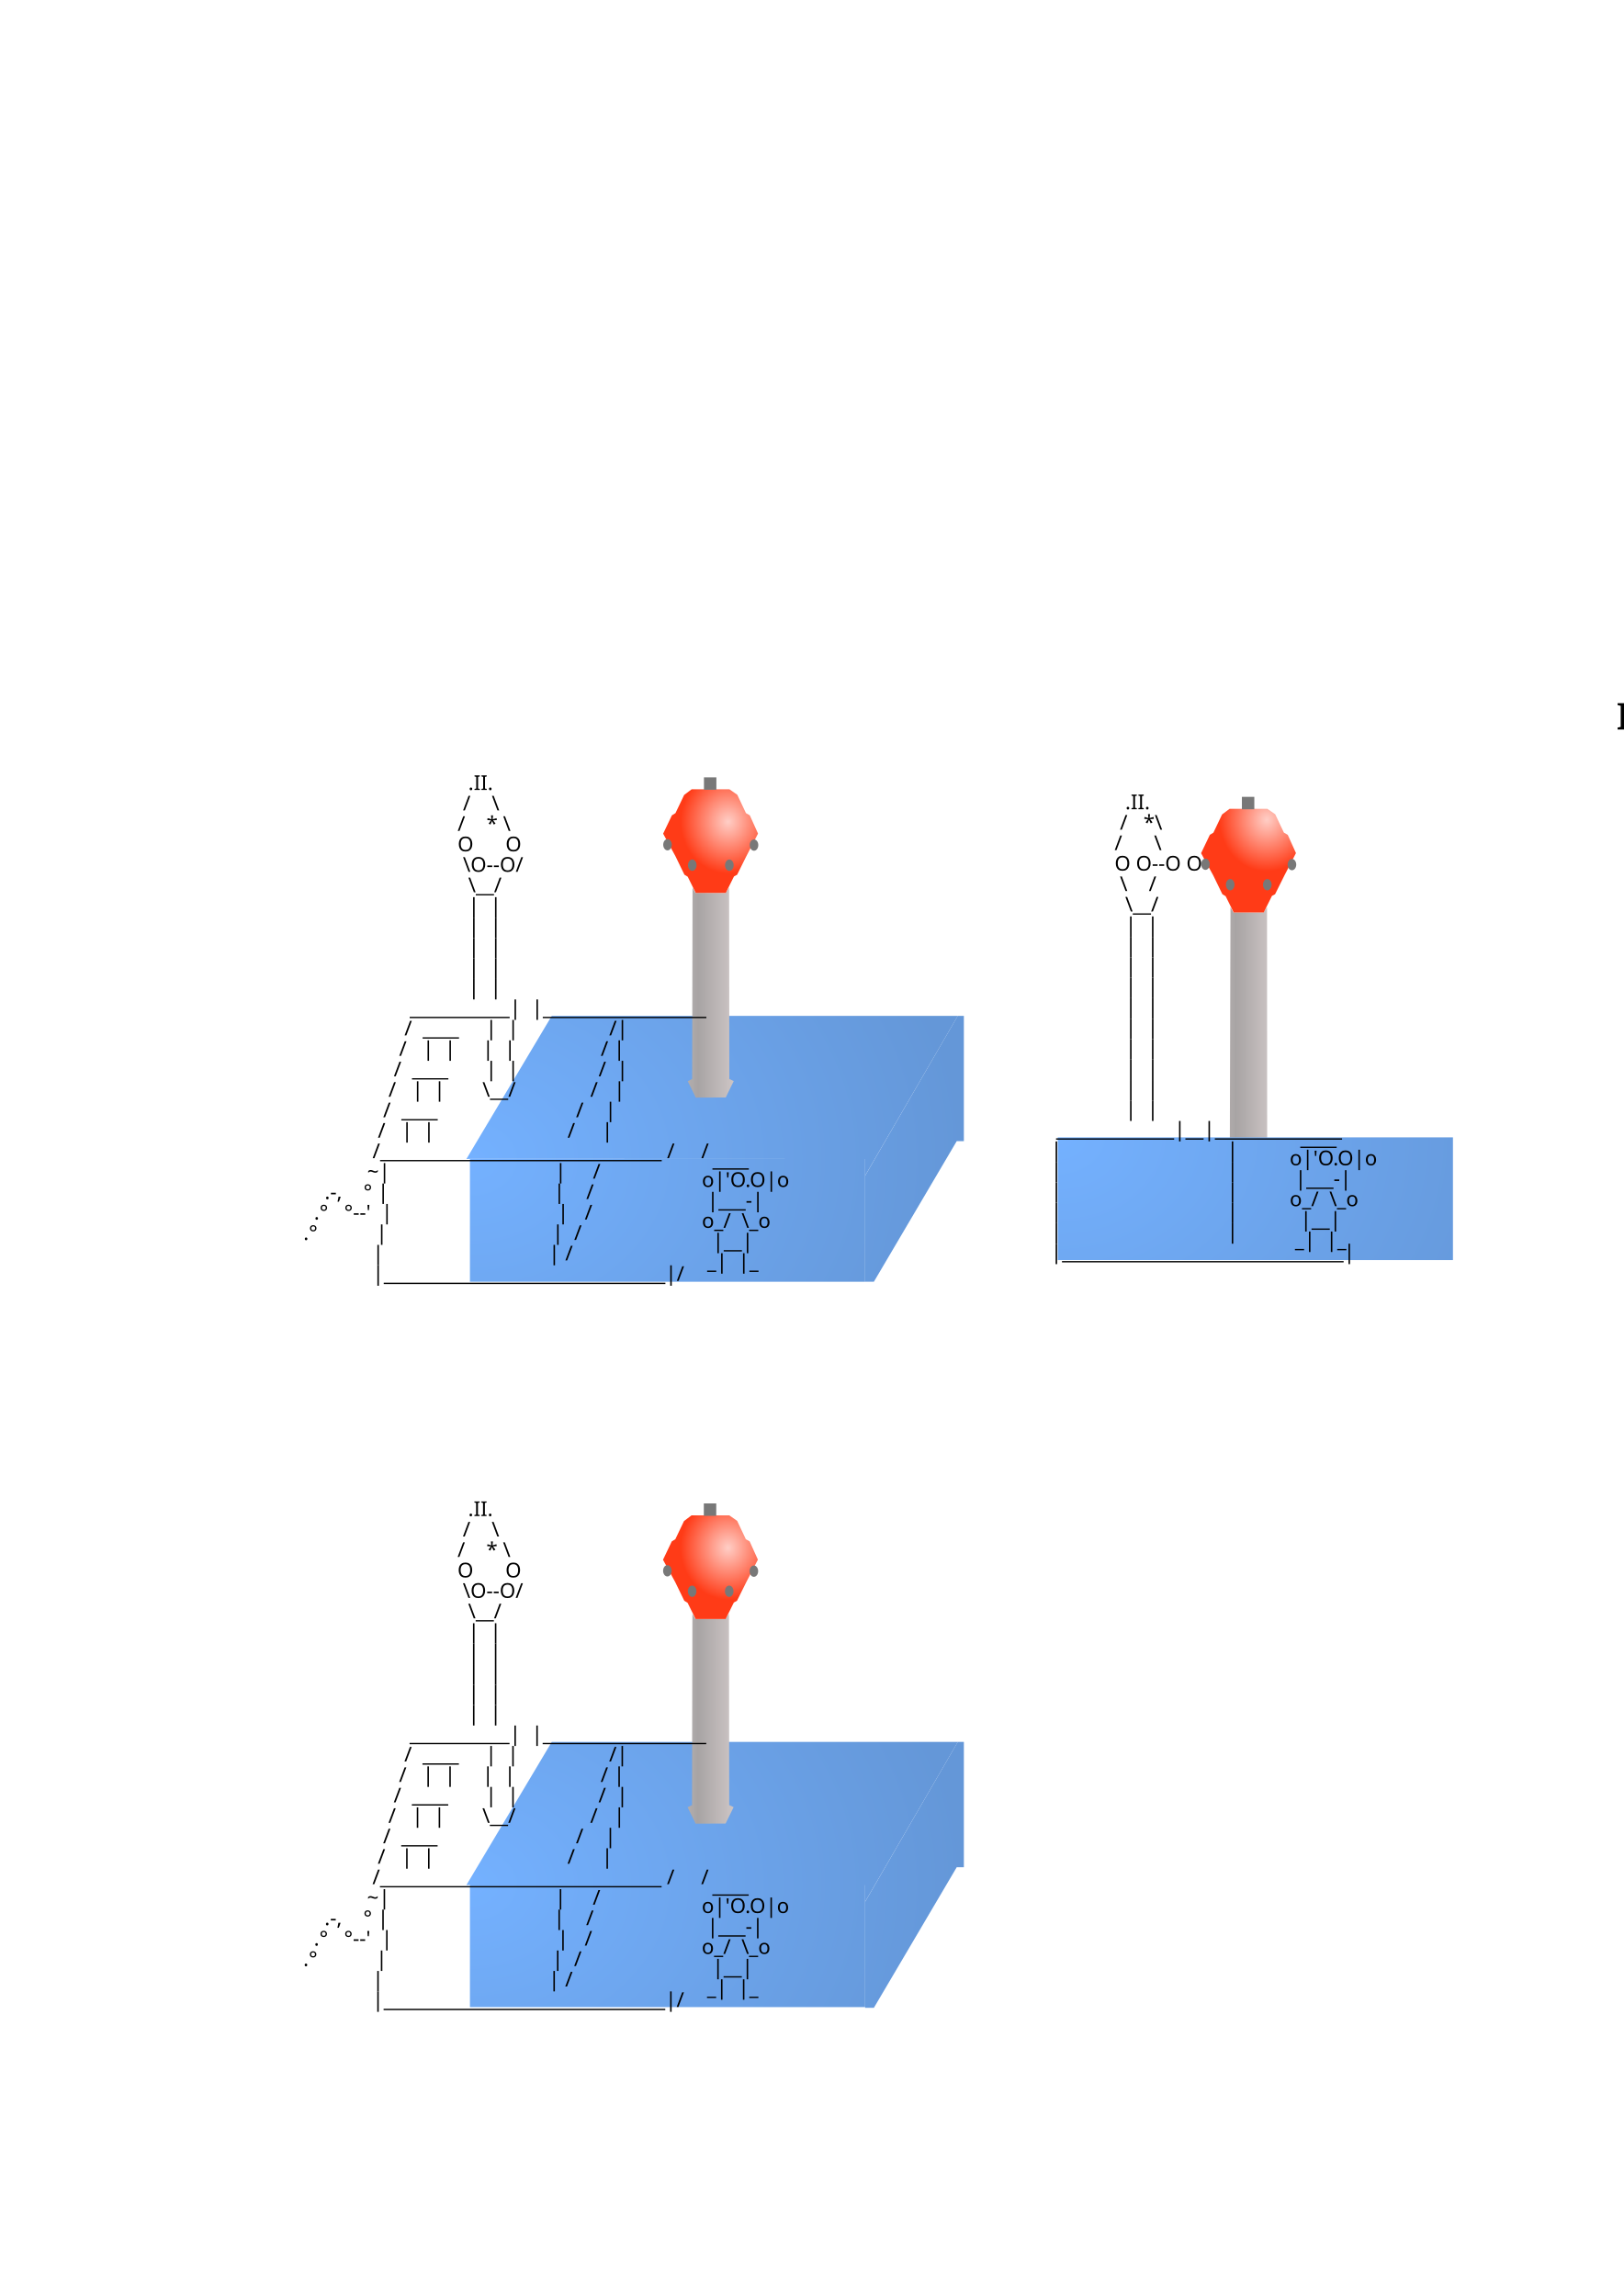
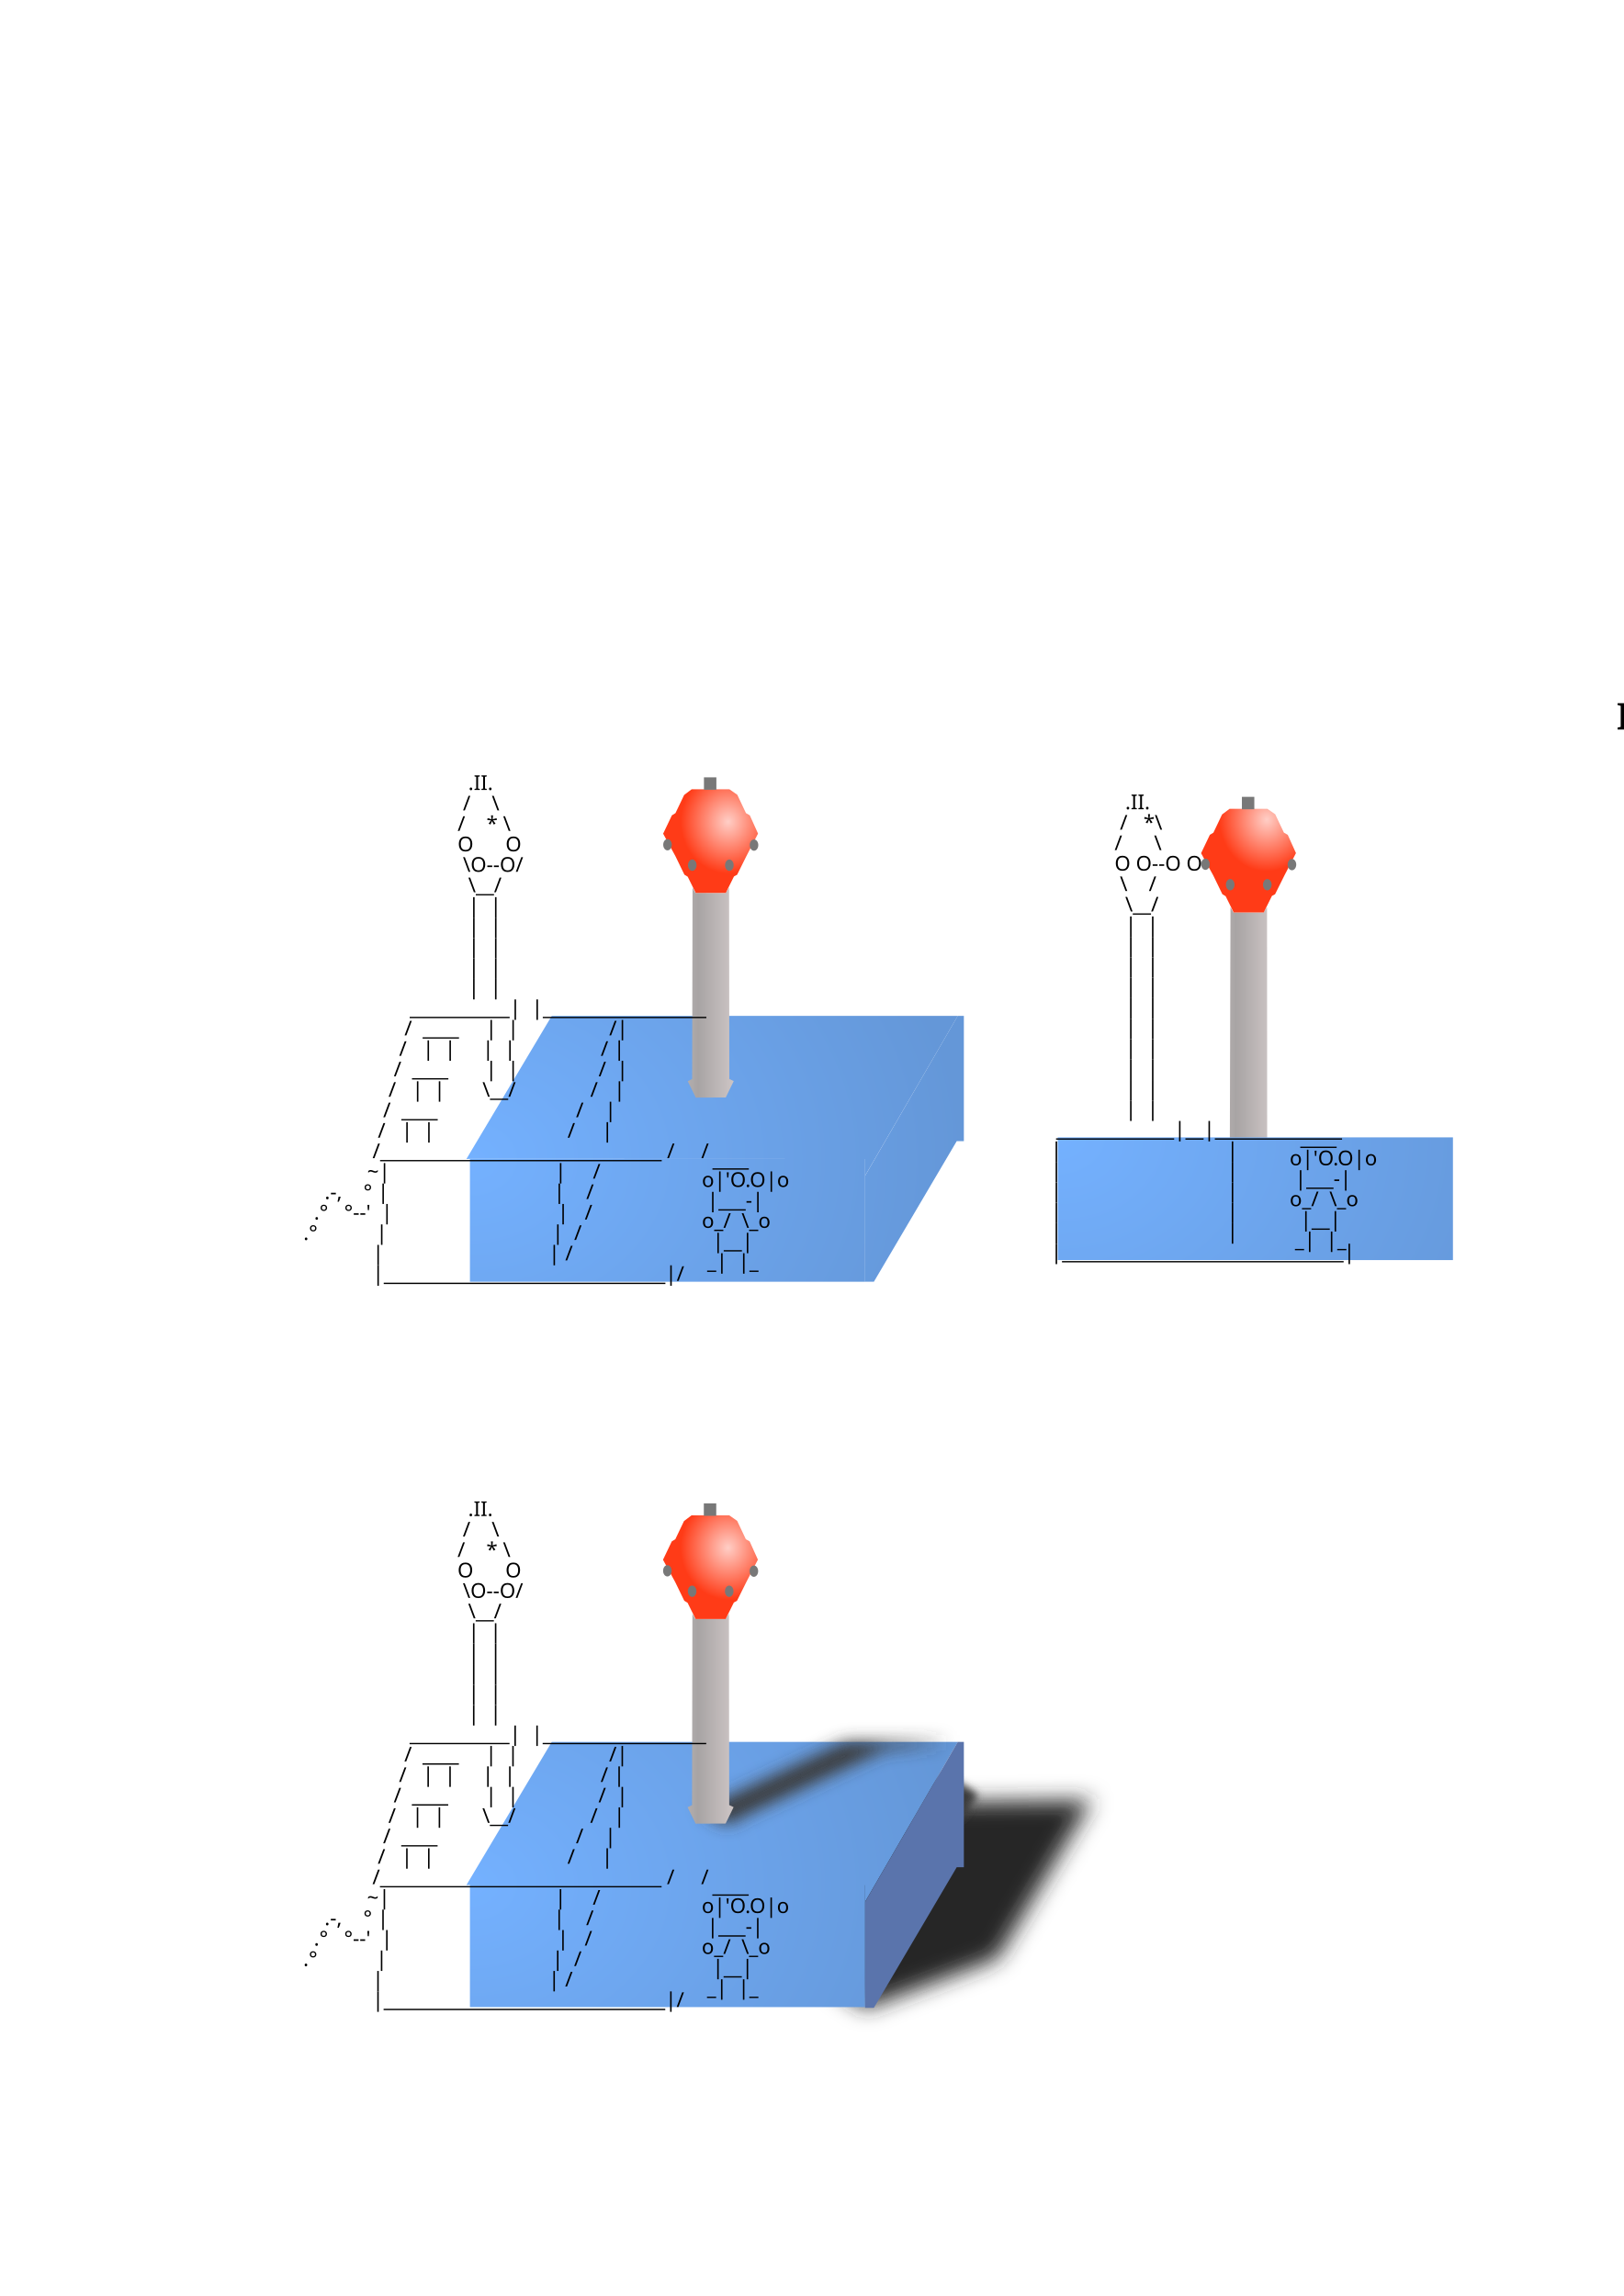
<svg xmlns="http://www.w3.org/2000/svg" xmlns:xlink="http://www.w3.org/1999/xlink" width="210mm" height="297mm" id="svg2" version="1.1">
  <defs id="defs4">
    <linearGradient id="linearGradient4030">
      <stop style="stop-color:#ffcec6;stop-opacity:1;" offset="0" id="stop4032" />
      <stop style="stop-color:#ff3b17;stop-opacity:1;" offset="1" id="stop4034" />
    </linearGradient>
    <linearGradient id="linearGradient4020">
      <stop style="stop-color:#a8a4a4;stop-opacity:1;" offset="0" id="stop4022" />
      <stop style="stop-color:#cdc5c5;stop-opacity:1;" offset="1" id="stop4024" />
    </linearGradient>
    <linearGradient id="linearGradient3992">
      <stop style="stop-color:#74b1ff;stop-opacity:1;" offset="0" id="stop3994" />
      <stop style="stop-color:#6497d8;stop-opacity:1;" offset="1" id="stop3996" />
    </linearGradient>
-     <linearGradient id="linearGradient3848">
-       <stop style="stop-color:#2bbee7;stop-opacity:1;" offset="0" id="stop3850" />
-       <stop style="stop-color:#ffffff;stop-opacity:1;" offset="1" id="stop3852" />
-     </linearGradient>
-     <linearGradient xlink:href="#linearGradient3848" id="linearGradient3854" x1="227.411" y1="262.318" x2="236.25" y2="262.362" gradientUnits="userSpaceOnUse" gradientTransform="matrix(1.046875,0,0,1.016587,-11.68666,-4.373309)" />
    <radialGradient xlink:href="#linearGradient3992" id="radialGradient4006" cx="229.715" cy="630.822" fx="229.715" fy="630.822" r="120.113" gradientTransform="matrix(2.010118,-1.9842941e-7,1.5533149e-7,1.57353,-232.0394,-425.9694)" gradientUnits="userSpaceOnUse" />
    <radialGradient xlink:href="#linearGradient3992" id="radialGradient4008" cx="229.715" cy="563.504" fx="229.715" fy="563.504" r="24.133" gradientTransform="matrix(10.00452,-2.6652807e-6,2.2006277e-6,8.260379,-2068.475,-4088.11)" gradientUnits="userSpaceOnUse" />
    <radialGradient xlink:href="#linearGradient3992" id="radialGradient4016" cx="229.715" cy="500.06" fx="229.715" fy="500.06" r="96.588" gradientTransform="matrix(2.499718,6.2635304e-7,-3.1036997e-7,1.957794,-344.5075,-412.3668)" gradientUnits="userSpaceOnUse" />
    <linearGradient xlink:href="#linearGradient4020" id="linearGradient4026" x1="341.281" y1="485.256" x2="358.667" y2="485.256" gradientUnits="userSpaceOnUse" spreadMethod="reflect" />
    <radialGradient xlink:href="#linearGradient4030" id="radialGradient4036" cx="355.915" cy="402.56" fx="355.915" fy="402.56" r="23.192" gradientTransform="matrix(1,0,0,1.092396,0,-37.99561)" gradientUnits="userSpaceOnUse" />
-     <radialGradient xlink:href="#linearGradient3992-7" id="radialGradient4006-1" cx="229.715" cy="630.822" fx="229.715" fy="630.822" r="120.113" gradientTransform="matrix(2.010118,-1.9842941e-7,1.5533149e-7,1.57353,-232.0394,-425.9694)" gradientUnits="userSpaceOnUse" />
    <linearGradient id="linearGradient3992-7">
      <stop style="stop-color:#74b1ff;stop-opacity:1;" offset="0" id="stop3994-4" />
      <stop style="stop-color:#6497d8;stop-opacity:1;" offset="1" id="stop3996-0" />
    </linearGradient>
    <linearGradient gradientTransform="translate(262.96,9.538663)" xlink:href="#linearGradient4020-4" id="linearGradient4026-9" x1="341.281" y1="485.256" x2="358.667" y2="485.256" gradientUnits="userSpaceOnUse" spreadMethod="reflect" />
    <linearGradient id="linearGradient4020-4">
      <stop style="stop-color:#a8a4a4;stop-opacity:1;" offset="0" id="stop4022-8" />
      <stop style="stop-color:#cdc5c5;stop-opacity:1;" offset="1" id="stop4024-8" />
    </linearGradient>
    <radialGradient xlink:href="#linearGradient3992-7" id="radialGradient4016-2" cx="229.715" cy="500.06" fx="229.715" fy="500.06" r="96.588" gradientTransform="matrix(2.499718,6.2635304e-7,-3.1036997e-7,1.957794,-57.16867,-422.9544)" gradientUnits="userSpaceOnUse" />
-     <linearGradient id="linearGradient2937">
-       <stop style="stop-color:#74b1ff;stop-opacity:1;" offset="0" id="stop2939" />
-       <stop style="stop-color:#6497d8;stop-opacity:1;" offset="1" id="stop2941" />
-     </linearGradient>
-     <linearGradient id="linearGradient2944">
-       <stop style="stop-color:#74b1ff;stop-opacity:1;" offset="0" id="stop2946" />
-       <stop style="stop-color:#6497d8;stop-opacity:1;" offset="1" id="stop2948" />
-     </linearGradient>
    <radialGradient xlink:href="#linearGradient4030-5" id="radialGradient4036-5" cx="356.294" cy="392.851" fx="356.294" fy="392.851" r="23.192" gradientTransform="matrix(1,0,0,1.092396,262.96,-28.45696)" gradientUnits="userSpaceOnUse" />
    <linearGradient id="linearGradient4030-5">
      <stop style="stop-color:#ffcec6;stop-opacity:1;" offset="0" id="stop4032-1" />
      <stop style="stop-color:#ff3b17;stop-opacity:1;" offset="1" id="stop4034-7" />
    </linearGradient>
    <radialGradient xlink:href="#linearGradient4030-7" id="radialGradient4036-1" cx="355.915" cy="402.56" fx="355.915" fy="402.56" r="23.192" gradientTransform="matrix(1,0,0,1.092396,-0.063145,316.9855)" gradientUnits="userSpaceOnUse" />
    <linearGradient id="linearGradient4030-7">
      <stop style="stop-color:#ffcec6;stop-opacity:1;" offset="0" id="stop4032-4" />
      <stop style="stop-color:#ff3b17;stop-opacity:1;" offset="1" id="stop4034-0" />
    </linearGradient>
-     <radialGradient xlink:href="#linearGradient3992-4" id="radialGradient4008-9" cx="229.715" cy="563.504" fx="229.715" fy="563.504" r="24.133" gradientTransform="matrix(10.00452,-2.6652807e-6,2.2006277e-6,8.260379,-2068.475,-3733.129)" gradientUnits="userSpaceOnUse" />
    <linearGradient id="linearGradient3992-4">
      <stop style="stop-color:#74b1ff;stop-opacity:1;" offset="0" id="stop3994-8" />
      <stop style="stop-color:#6497d8;stop-opacity:1;" offset="1" id="stop3996-8" />
    </linearGradient>
    <radialGradient xlink:href="#linearGradient3992-4" id="radialGradient4016-24" cx="229.715" cy="500.06" fx="229.715" fy="500.06" r="96.588" gradientTransform="matrix(2.499718,6.2635304e-7,-3.1036997e-7,1.957794,-344.5075,-57.74281)" gradientUnits="userSpaceOnUse" />
-     <linearGradient id="linearGradient3007">
-       <stop style="stop-color:#74b1ff;stop-opacity:1;" offset="0" id="stop3009" />
-       <stop style="stop-color:#6497d8;stop-opacity:1;" offset="1" id="stop3011" />
-     </linearGradient>
    <linearGradient gradientTransform="translate(-0.063145,354.9811)" xlink:href="#linearGradient4020-5" id="linearGradient4026-5" x1="341.281" y1="485.256" x2="358.667" y2="485.256" gradientUnits="userSpaceOnUse" spreadMethod="reflect" />
    <linearGradient id="linearGradient4020-5">
      <stop style="stop-color:#a8a4a4;stop-opacity:1;" offset="0" id="stop4022-1" />
      <stop style="stop-color:#cdc5c5;stop-opacity:1;" offset="1" id="stop4024-7" />
    </linearGradient>
-     <radialGradient xlink:href="#linearGradient3992-4" id="radialGradient4006-11" cx="229.715" cy="630.822" fx="229.715" fy="630.822" r="120.113" gradientTransform="matrix(2.010118,-1.9842941e-7,1.5533149e-7,1.57353,-232.0394,-425.9694)" gradientUnits="userSpaceOnUse" />
-     <linearGradient id="linearGradient3018">
-       <stop style="stop-color:#74b1ff;stop-opacity:1;" offset="0" id="stop3020" />
-       <stop style="stop-color:#6497d8;stop-opacity:1;" offset="1" id="stop3022" />
-     </linearGradient>
    <radialGradient r="120.113" fy="630.822" fx="229.715" cy="630.822" cx="229.715" gradientTransform="matrix(2.010118,-1.9842941e-7,1.5533149e-7,1.57353,-232.0394,-70.98832)" gradientUnits="userSpaceOnUse" id="radialGradient3076" xlink:href="#linearGradient3992-4" />
+     <linearGradient id="linearGradient4030-7-7">
+       <stop style="stop-color:#ffcec6;stop-opacity:1;" offset="0" id="stop4032-4-4" />
+       <stop style="stop-color:#ff3b17;stop-opacity:1;" offset="1" id="stop4034-0-0" />
+     </linearGradient>
+     <linearGradient gradientTransform="translate(-0.063145,354.9811)" xlink:href="#linearGradient4020-5-4" id="linearGradient4026-5-9" x1="341.281" y1="485.256" x2="358.667" y2="485.256" gradientUnits="userSpaceOnUse" spreadMethod="reflect" />
+     <linearGradient id="linearGradient4020-5-4">
+       <stop style="stop-color:#a8a4a4;stop-opacity:1;" offset="0" id="stop4022-1-8" />
+       <stop style="stop-color:#cdc5c5;stop-opacity:1;" offset="1" id="stop4024-7-8" />
+     </linearGradient>
+     <filter id="filter3967" x="-0.126" width="1.253" y="-0.259" height="1.518">
+       <feGaussianBlur stdDeviation="4.669" id="feGaussianBlur3969" />
+     </filter>
+     <filter id="filter3971" x="-0.226" width="1.451" y="-0.439" height="1.878">
+       <feGaussianBlur stdDeviation="4.669" id="feGaussianBlur3973" />
+     </filter>
+     <filter id="filter4115" x="-0.115" width="1.23" y="-0.125" height="1.25">
+       <feGaussianBlur stdDeviation="5.278" id="feGaussianBlur4117" />
+     </filter>
+     <filter id="filter4122" x="-0.089" width="1.178" y="-0.183" height="1.367">
+       <feGaussianBlur stdDeviation="4.67" id="feGaussianBlur4124" />
+     </filter>
+     <filter id="filter4200" x="-0.083" width="1.165" y="-0.218" height="1.437">
+       <feGaussianBlur stdDeviation="1.921" id="feGaussianBlur4202" />
+     </filter>
+     <filter id="filter4204" x="-0.08" width="1.161" y="-0.238" height="1.475">
+       <feGaussianBlur stdDeviation="3.959" id="feGaussianBlur4206" />
+     </filter>
  </defs>
  <g id="layer1">
    <path style="fill:url(#radialGradient4006);stroke:none;stroke-width:1px;stroke-linecap:butt;stroke-linejoin:miter;stroke-opacity:1;fill-opacity:1" d="m 229.778,566.574 -1.799,0.074 41.732,-70 198.495,0 -45.315,78.133 0,-8.133" id="path3990" />
    <path style="fill:url(#linearGradient4026);stroke:none;stroke-width:1px;stroke-linecap:butt;stroke-linejoin:miter;stroke-opacity:1;fill-opacity:1" d="m 340.106,536.616 14.647,-0.063 3.914,-8.018 -2.147,-1.01 -0.126,-93.629 -1.768,2.715 -14.647,-0.063 -1.452,-2.589 -0.189,93.565 -2.147,1.073" id="path4018" />
    <rect style="fill:url(#radialGradient4016);fill-opacity:1" id="rect3974" width="193.176" height="60" x="229.715" y="566.648" />
    <flowRoot xml:space="preserve" id="flowRoot2978" style="font-size:10px;font-style:normal;font-variant:normal;font-weight:normal;font-stretch:normal;text-align:start;line-height:100%;writing-mode:lr-tb;text-anchor:start;fill:#000000;fill-opacity:1;stroke:none;font-family:Lucida Console;-inkscape-font-specification:Lucida Console" transform="translate(224.1429,315.4286)">
      <flowRegion id="flowRegion2980">
        <rect id="rect2982" width="86.071" height="61.786" x="31.786" y="248.791" style="font-size:10px;font-style:normal;font-variant:normal;font-weight:normal;font-stretch:normal;text-align:start;line-height:100%;writing-mode:lr-tb;text-anchor:start;font-family:Lucida Console;-inkscape-font-specification:Lucida Console" />
      </flowRegion>
      <flowPara id="flowPara2984">  ____</flowPara>
      <flowPara id="flowPara2986">o|'O.O|o</flowPara>
      <flowPara id="flowPara2988"> |___-|</flowPara>
      <flowPara id="flowPara2990">  /  \ </flowPara>
      <flowPara id="flowPara2992"> o____o </flowPara>
      <flowPara id="flowPara2994"> _|  |_</flowPara>
    </flowRoot>
    <text xml:space="preserve" style="font-size:10px;font-style:normal;font-variant:normal;font-weight:normal;font-stretch:normal;text-align:start;line-height:100%;writing-mode:lr-tb;text-anchor:start;fill:#000000;fill-opacity:1;stroke:none;font-family:Lucida Console;-inkscape-font-specification:Lucida Console" x="343.071" y="570.291" id="text3016">
      <tspan id="tspan3018" x="343.071" y="570.291">  ____</tspan>
      <tspan x="343.071" y="580.291" id="tspan3020">o|'O.O|o</tspan>
      <tspan x="343.071" y="590.291" id="tspan3022"> |___-|</tspan>
      <tspan x="343.071" y="600.291" id="tspan3024">o_/  \_o</tspan>
      <tspan x="343.071" y="610.291" id="tspan3026">  |__|</tspan>
      <tspan x="343.071" y="620.291" id="tspan3030"> _|  |_</tspan>
    </text>
    <flowRoot xml:space="preserve" id="flowRoot3034" style="font-size:10px;font-style:normal;font-variant:normal;font-weight:normal;font-stretch:normal;text-align:start;line-height:12683768.75%;writing-mode:lr-tb;text-anchor:start;fill:#000000;fill-opacity:1;stroke:none;font-family:Lucida Console;-inkscape-font-specification:Lucida Console">
      <flowRegion id="flowRegion3036">
        <rect id="rect3038" width="28.929" height="21.071" x="217.5" y="257.362" />
      </flowRegion>
      <flowPara id="flowPara3040">as&gt;fasfasdfijoüasdf</flowPara>
    </flowRoot>
    <flowRoot xml:space="preserve" id="flowRoot3042" style="font-size:10px;font-style:normal;font-variant:normal;font-weight:normal;font-stretch:normal;text-align:start;line-height:12683771.094%;writing-mode:lr-tb;text-anchor:start;fill:#000000;fill-opacity:1;stroke:none;font-family:Lucida Console;-inkscape-font-specification:Lucida Console">
      <flowRegion id="flowRegion3044">
        <rect id="rect3046" width="62.143" height="23.929" x="235" y="224.148" />
      </flowRegion>
      <flowPara id="flowPara3048">abc y</flowPara>
    </flowRoot>
    <flowRoot xml:space="preserve" id="flowRoot3050" style="font-size:10px;font-style:normal;font-variant:normal;font-weight:normal;font-stretch:normal;text-align:start;line-height:100%;writing-mode:lr-tb;text-anchor:start;fill:#000000;fill-opacity:1;stroke:none;font-family:Lucida Console;-inkscape-font-specification:Lucida Console">
      <flowRegion id="flowRegion3052">
        <rect id="rect3054" width="0" height="0" x="330" y="298.434" />
      </flowRegion>
      <flowPara id="flowPara3056">yzz</flowPara>
    </flowRoot>
    <path style="fill:url(#radialGradient4008);stroke:none;stroke-width:1px;stroke-linecap:butt;stroke-linejoin:miter;stroke-opacity:1;fill-opacity:1" d="m 422.891,574.813 0,51.835 4.278,0 40.51,-68.75 3.479,0 0,-61.25 -2.988,0" id="path3988" />
    <path style="fill:url(#radialGradient4036);stroke:none;stroke-width:1px;stroke-linecap:butt;stroke-linejoin:miter;stroke-opacity:1;fill-opacity:1" d="m 340.089,436.559 14.688,0 4.018,-8.08 1.518,-0.804 4.509,-9.062 5.714,-11.071 -4.018,-8.929 -1.875,-1.071 -4.241,-8.973 -3.839,-2.679 -18.482,0 -3.661,2.768 -4.241,8.884 -1.741,1.071 -4.286,8.973 5.982,10.938 4.42,9.107 1.607,0.982" id="path4028" />
    <path style="fill:#787878;fill-opacity:1;stroke:none" id="path4038" d="m 328.393,412.987 a 2.098,3.214 0 1 1 -4.196,0 2.098,3.214 0 1 1 4.196,0 z" transform="matrix(1,0,0,0.8611111,0,57.35933)" />
    <path style="fill:#787878;fill-opacity:1;stroke:none" id="path4038-8" d="m 328.393,412.987 a 2.098,3.214 0 1 1 -4.196,0 2.098,3.214 0 1 1 4.196,0 z" transform="matrix(1,0,0,0.8611111,12.09821,67.35933)" />
    <path style="fill:#787878;fill-opacity:1;stroke:none" id="path4038-7" d="m 328.393,412.987 a 2.098,3.214 0 1 1 -4.196,0 2.098,3.214 0 1 1 4.196,0 z" transform="matrix(1,0,0,0.8611111,30.22321,67.35933)" />
    <path style="fill:#787878;fill-opacity:1;stroke:none" id="path4038-1" d="m 328.393,412.987 a 2.098,3.214 0 1 1 -4.196,0 2.098,3.214 0 1 1 4.196,0 z" transform="matrix(1,0,0,0.8611111,42.27678,57.53791)" />
    <rect style="fill:#787878;fill-opacity:1;stroke:none" id="rect4080" width="6.071" height="6.071" x="344.107" y="380.041" />
    <text xml:space="preserve" style="font-size:10px;font-style:normal;font-variant:normal;font-weight:normal;font-stretch:normal;text-align:start;line-height:100%;writing-mode:lr-tb;text-anchor:start;fill:#000000;fill-opacity:1;stroke:none;font-family:Lucida Console;-inkscape-font-specification:Lucida Console" x="148.286" y="386.219" id="text3912">
      <tspan id="tspan3914" x="148.286" y="386.219">                               .II.                   </tspan>
      <tspan x="148.286" y="396.219" id="tspan3916">                              /    \                  </tspan>
      <tspan x="148.286" y="406.219" id="tspan3918">                             /    * \                 </tspan>
      <tspan x="148.286" y="416.219" id="tspan3920">                             O      O                 </tspan>
      <tspan x="148.286" y="426.219" id="tspan3922">                              \O--O/                  </tspan>
      <tspan x="148.286" y="436.219" id="tspan3924">                               \__/                   </tspan>
      <tspan x="148.286" y="446.219" id="tspan3926">                               |  |                   </tspan>
      <tspan x="148.286" y="456.219" id="tspan3928">                               |  |                   </tspan>
      <tspan x="148.286" y="466.219" id="tspan3930">                               |  |                   </tspan>
      <tspan x="148.286" y="476.219" id="tspan3932">                               |  |                   </tspan>
      <tspan x="148.286" y="486.219" id="tspan3934">                               |  |                   </tspan>
      <tspan x="148.286" y="496.219" id="tspan3936">                    ___________|  |__________________ </tspan>
      <tspan x="148.286" y="506.219" id="tspan3938">                   /  ____     |  |                 /|</tspan>
      <tspan x="148.286" y="516.219" id="tspan3940">                  /   |  |     |  |                / |</tspan>
      <tspan x="148.286" y="526.219" id="tspan3942">                 /  ____       |  |               /  |</tspan>
      <tspan x="148.286" y="536.219" id="tspan3944">                /   |  |       \__/              /   |</tspan>
      <tspan x="148.286" y="546.219" id="tspan3946">               /  ____                          /    |</tspan>
      <tspan x="148.286" y="556.219" id="tspan3948">              /   |  |                         /     |</tspan>
      <tspan x="148.286" y="566.219" id="tspan3950">             /_______________________________ /     / </tspan>
      <tspan x="148.286" y="576.219" id="tspan3952">            ~|                               |     /  </tspan>
      <tspan x="148.286" y="586.219" id="tspan3954">    .-,    ° |                               |    /   </tspan>
      <tspan x="148.286" y="596.219" id="tspan3956">  .°   °--'  |                               |   /    </tspan>
      <tspan x="148.286" y="606.219" id="tspan3958">.°           |                               |  /     </tspan>
      <tspan x="148.286" y="616.219" id="tspan3960">             |                               | /      </tspan>
      <tspan x="148.286" y="626.219" id="tspan3962">             |_______________________________|/       </tspan>
    </text>
    <path style="fill:url(#linearGradient4026-9);fill-opacity:1;stroke:none" d="m 619.418,557.898 -0.063,-114.463 -1.768,2.715 -14.647,-0.063 -1.452,-2.589 -0.316,114.842" id="path4018-1" />
    <rect style="fill:url(#radialGradient4016-2);fill-opacity:1" id="rect3974-5" width="193.176" height="60" x="517.054" y="556.06" />
    <flowRoot xml:space="preserve" id="flowRoot2978-2" style="font-size:10px;font-style:normal;font-variant:normal;font-weight:normal;font-stretch:normal;text-align:start;line-height:100%;writing-mode:lr-tb;text-anchor:start;fill:#000000;fill-opacity:1;stroke:none;font-family:Lucida Console;-inkscape-font-specification:Lucida Console" transform="translate(511.4817,304.841)">
      <flowRegion id="flowRegion2980-7">
        <rect id="rect2982-6" width="86.071" height="61.786" x="31.786" y="248.791" style="font-size:10px;font-style:normal;font-variant:normal;font-weight:normal;font-stretch:normal;text-align:start;line-height:100%;writing-mode:lr-tb;text-anchor:start;font-family:Lucida Console;-inkscape-font-specification:Lucida Console" />
      </flowRegion>
      <flowPara id="flowPara2984-1">  ____</flowPara>
      <flowPara id="flowPara2986-4">o|'O.O|o</flowPara>
      <flowPara id="flowPara2988-2"> |___-|</flowPara>
      <flowPara id="flowPara2990-3">  /  \ </flowPara>
      <flowPara id="flowPara2992-2"> o____o </flowPara>
      <flowPara id="flowPara2994-2"> _|  |_</flowPara>
    </flowRoot>
    <text xml:space="preserve" style="font-size:10px;font-style:normal;font-variant:normal;font-weight:normal;font-stretch:normal;text-align:start;line-height:100%;writing-mode:lr-tb;text-anchor:start;fill:#000000;fill-opacity:1;stroke:none;font-family:Lucida Console;-inkscape-font-specification:Lucida Console" x="630.41" y="559.703" id="text3016-1">
      <tspan id="tspan3018-6" x="630.41" y="559.703">  ____</tspan>
      <tspan x="630.41" y="569.703" id="tspan3020-8">o|'O.O|o</tspan>
      <tspan x="630.41" y="579.703" id="tspan3022-5"> |___-|</tspan>
      <tspan x="630.41" y="589.703" id="tspan3024-7">o_/  \_o</tspan>
      <tspan x="630.41" y="599.703" id="tspan3026-6">  |__|</tspan>
      <tspan x="630.41" y="609.703" id="tspan3030-1"> _|  |_</tspan>
    </text>
    <flowRoot transform="translate(-547.0472,-452.8761)" xml:space="preserve" id="flowRoot3034-8" style="font-size:10px;font-style:normal;font-variant:normal;font-weight:normal;font-stretch:normal;text-align:start;line-height:12683768.75%;writing-mode:lr-tb;text-anchor:start;fill:#000000;fill-opacity:1;stroke:none;font-family:Lucida Console;-inkscape-font-specification:Lucida Console">
      <flowRegion id="flowRegion3036-9">
        <rect id="rect3038-2" width="28.929" height="21.071" x="217.5" y="257.362" />
      </flowRegion>
      <flowPara id="flowPara3040-7">as&gt;fasfasdfijoüasdf</flowPara>
    </flowRoot>
    <flowRoot transform="translate(-547.0472,-452.8761)" xml:space="preserve" id="flowRoot3042-9" style="font-size:10px;font-style:normal;font-variant:normal;font-weight:normal;font-stretch:normal;text-align:start;line-height:12683771.094%;writing-mode:lr-tb;text-anchor:start;fill:#000000;fill-opacity:1;stroke:none;font-family:Lucida Console;-inkscape-font-specification:Lucida Console">
      <flowRegion id="flowRegion3044-5">
        <rect id="rect3046-4" width="62.143" height="23.929" x="235" y="224.148" />
      </flowRegion>
      <flowPara id="flowPara3048-3">abc y</flowPara>
    </flowRoot>
    <flowRoot transform="translate(-547.0472,-452.8761)" xml:space="preserve" id="flowRoot3050-1" style="font-size:10px;font-style:normal;font-variant:normal;font-weight:normal;font-stretch:normal;text-align:start;line-height:100%;writing-mode:lr-tb;text-anchor:start;fill:#000000;fill-opacity:1;stroke:none;font-family:Lucida Console;-inkscape-font-specification:Lucida Console">
      <flowRegion id="flowRegion3052-2">
        <rect id="rect3054-3" width="0" height="0" x="330" y="298.434" />
      </flowRegion>
      <flowPara id="flowPara3056-3">yzz</flowPara>
    </flowRoot>
    <path style="fill:url(#radialGradient4036-5);fill-opacity:1;stroke:none" d="m 603.049,446.097 14.688,0 4.018,-8.08 1.518,-0.804 4.509,-9.062 5.714,-11.071 -4.018,-8.929 -1.875,-1.071 -4.241,-8.973 -3.839,-2.679 -18.482,0 -3.661,2.768 -4.241,8.884 -1.741,1.071 -4.286,8.973 5.982,10.938 4.42,9.107 1.607,0.982" id="path4028-1" />
    <path style="fill:#787878;fill-opacity:1;stroke:none" id="path4038-13" d="m 328.393,412.987 a 2.098,3.214 0 1 1 -4.196,0 2.098,3.214 0 1 1 4.196,0 z" transform="matrix(1,0,0,0.8611111,262.96,66.89799)" />
    <path style="fill:#787878;fill-opacity:1;stroke:none" id="path4038-8-8" d="m 328.393,412.987 a 2.098,3.214 0 1 1 -4.196,0 2.098,3.214 0 1 1 4.196,0 z" transform="matrix(1,0,0,0.8611111,275.0582,76.89799)" />
    <path style="fill:#787878;fill-opacity:1;stroke:none" id="path4038-7-7" d="m 328.393,412.987 a 2.098,3.214 0 1 1 -4.196,0 2.098,3.214 0 1 1 4.196,0 z" transform="matrix(1,0,0,0.8611111,293.1832,76.89799)" />
    <path style="fill:#787878;fill-opacity:1;stroke:none" id="path4038-1-4" d="m 328.393,412.987 a 2.098,3.214 0 1 1 -4.196,0 2.098,3.214 0 1 1 4.196,0 z" transform="matrix(1,0,0,0.8611111,305.2368,67.07656)" />
    <rect style="fill:#787878;fill-opacity:1;stroke:none" id="rect4080-2" width="6.071" height="6.071" x="607.067" y="389.579" />
    <text xml:space="preserve" style="font-size:10px;font-style:normal;font-variant:normal;font-weight:normal;font-stretch:normal;text-align:start;line-height:100%;writing-mode:lr-tb;text-anchor:start;fill:#000000;fill-opacity:1;stroke:none;font-family:Lucida Console;-inkscape-font-specification:Lucida Console" x="513.625" y="395.632" id="text3912-7">
      <tspan x="513.625" y="395.632" id="tspan3962-3">              .II.               </tspan>
      <tspan x="513.625" y="405.632" id="tspan3521">             /   *\              </tspan>
      <tspan x="513.625" y="415.632" id="tspan3523">            /      \             </tspan>
      <tspan x="513.625" y="425.632" id="tspan3525">            O O--O O             </tspan>
      <tspan x="513.625" y="435.632" id="tspan3527">             \    /              </tspan>
      <tspan x="513.625" y="445.632" id="tspan3529">              \__/               </tspan>
      <tspan x="513.625" y="455.632" id="tspan3531">              |  |               </tspan>
      <tspan x="513.625" y="465.632" id="tspan3533">              |  |               </tspan>
      <tspan x="513.625" y="475.632" id="tspan3535">              |  |               </tspan>
      <tspan x="513.625" y="485.632" id="tspan3537">              |  |               </tspan>
      <tspan x="513.625" y="495.632" id="tspan3539">              |  |               </tspan>
      <tspan x="513.625" y="505.632" id="tspan3541">              |  |               </tspan>
      <tspan x="513.625" y="515.632" id="tspan3543">              |  |               </tspan>
      <tspan x="513.625" y="525.632" id="tspan3545">              |  |               </tspan>
      <tspan x="513.625" y="535.632" id="tspan3547">              |  |               </tspan>
      <tspan x="513.625" y="545.632" id="tspan3549">              |  |               </tspan>
      <tspan x="513.625" y="555.632" id="tspan3551"> _____________|__|______________ </tspan>
      <tspan x="513.625" y="565.632" id="tspan3553">|                               |</tspan>
      <tspan x="513.625" y="575.632" id="tspan3555">|                               |</tspan>
      <tspan x="513.625" y="585.632" id="tspan3557">|                               |</tspan>
      <tspan x="513.625" y="595.632" id="tspan3559">|                               |</tspan>
      <tspan x="513.625" y="605.632" id="tspan3561">|                               |</tspan>
      <tspan x="513.625" y="615.632" id="tspan3563">|_______________________________|</tspan>
    </text>
+     <path style="fill:#282828;fill-opacity:1;stroke:none;filter:url(#filter4115)" d="m 487.572,957.636 -64.682,24.29 -141.734,-98.837 252.614,-3.078" id="path3988-7-5" />
+     <path style="color:#000000;fill:#3b3b3b;fill-opacity:1;fill-rule:nonzero;stroke:none;marker:none;visibility:visible;display:inline;overflow:visible;filter:url(#filter4200);enable-background:accumulate" d="m 460.688,868.329 -9.531,1.406 -1.938,-0.344 -9.594,1.406 -4.438,6.406 -4.031,5.062 0.281,1.031 -2.5,2.875 -7.031,3.281 48.438,0 3.625,-4.219 -0.406,-1.156 4.062,-4.969 -0.438,-2.531 -12.031,-7.688 -4.469,-0.562 z" id="path4018-2-2" />
    <path style="fill:url(#radialGradient3076);fill-opacity:1;stroke:none" d="m 229.778,921.555 -1.799,0.074 41.732,-70 198.495,0 -45.315,78.133 0,-8.133" id="path3990-5" />
+     <path style="color:#000000;fill:#3b3b3b;fill-opacity:1;fill-rule:nonzero;stroke:none;marker:none;visibility:visible;display:inline;overflow:visible;enable-background:accumulate;filter:url(#filter4204)" d="M 413.375 851.594 L 349.188 881.531 L 346.969 881.031 L 343.406 885.5 L 353 891.562 L 361.625 890.344 L 361 889.094 L 432.062 855.719 L 437.75 854.781 L 439.344 855.125 L 449.156 853.781 L 461.281 852.219 L 461.812 851.594 L 413.375 851.594 z " id="path4018-2-2-7" />
    <path style="fill:url(#linearGradient4026-5);fill-opacity:1;stroke:none" d="m 340.043,891.597 14.647,-0.063 3.914,-8.018 -2.147,-1.01 -0.126,-93.629 -1.768,2.715 -14.647,-0.063 -1.452,-2.589 -0.189,93.565 -2.147,1.073" id="path4018-2" />
    <rect style="fill:url(#radialGradient4016-24);fill-opacity:1" id="rect3974-7" width="193.176" height="60" x="229.715" y="921.272" />
    <flowRoot xml:space="preserve" id="flowRoot2978-6" style="font-size:10px;font-style:normal;font-variant:normal;font-weight:normal;font-stretch:normal;text-align:start;line-height:100%;writing-mode:lr-tb;text-anchor:start;fill:#000000;fill-opacity:1;stroke:none;font-family:Lucida Console;-inkscape-font-specification:Lucida Console" transform="translate(224.0797,670.4097)">
      <flowRegion id="flowRegion2980-1">
        <rect id="rect2982-4" width="86.071" height="61.786" x="31.786" y="248.791" style="font-size:10px;font-style:normal;font-variant:normal;font-weight:normal;font-stretch:normal;text-align:start;line-height:100%;writing-mode:lr-tb;text-anchor:start;font-family:Lucida Console;-inkscape-font-specification:Lucida Console" />
      </flowRegion>
      <flowPara id="flowPara2984-2">  ____</flowPara>
      <flowPara id="flowPara2986-3">o|'O.O|o</flowPara>
      <flowPara id="flowPara2988-22"> |___-|</flowPara>
      <flowPara id="flowPara2990-1">  /  \ </flowPara>
      <flowPara id="flowPara2992-6"> o____o </flowPara>
      <flowPara id="flowPara2994-8"> _|  |_</flowPara>
    </flowRoot>
    <text xml:space="preserve" style="font-size:10px;font-style:normal;font-variant:normal;font-weight:normal;font-stretch:normal;text-align:start;line-height:100%;writing-mode:lr-tb;text-anchor:start;fill:#000000;fill-opacity:1;stroke:none;font-family:Lucida Console;-inkscape-font-specification:Lucida Console" x="343.008" y="925.272" id="text3016-5">
      <tspan id="tspan3018-7" x="343.008" y="925.272">  ____</tspan>
      <tspan x="343.008" y="935.272" id="tspan3020-6">o|'O.O|o</tspan>
      <tspan x="343.008" y="945.272" id="tspan3022-1"> |___-|</tspan>
      <tspan x="343.008" y="955.272" id="tspan3024-8">o_/  \_o</tspan>
      <tspan x="343.008" y="965.272" id="tspan3026-9">  |__|</tspan>
      <tspan x="343.008" y="975.272" id="tspan3030-2"> _|  |_</tspan>
    </text>
-     <path style="fill:url(#radialGradient4008-9);fill-opacity:1;stroke:none" d="m 422.891,929.794 0,51.835 4.278,0 40.51,-68.75 3.479,0 0,-61.25 -2.988,0" id="path3988-7" />
+     <path style="fill:#5a74ac;fill-opacity:1;stroke:none" d="m 422.891,929.794 0,51.835 4.278,0 40.51,-68.75 3.479,0 0,-61.25 -2.988,0" id="path3988-7" />
    <path style="fill:url(#radialGradient4036-1);fill-opacity:1;stroke:none" d="m 340.026,791.54 14.688,0 4.018,-8.08 1.518,-0.804 4.509,-9.062 5.714,-11.071 -4.018,-8.929 -1.875,-1.071 -4.241,-8.973 -3.839,-2.679 -18.482,0 -3.661,2.768 -4.241,8.884 -1.741,1.071 -4.286,8.973 5.982,10.938 4.42,9.107 1.607,0.982" id="path4028-9" />
    <path style="fill:#787878;fill-opacity:1;stroke:none" id="path4038-5" d="m 328.393,412.987 a 2.098,3.214 0 1 1 -4.196,0 2.098,3.214 0 1 1 4.196,0 z" transform="matrix(1,0,0,0.8611111,-0.063145,412.3404)" />
    <path style="fill:#787878;fill-opacity:1;stroke:none" id="path4038-8-4" d="m 328.393,412.987 a 2.098,3.214 0 1 1 -4.196,0 2.098,3.214 0 1 1 4.196,0 z" transform="matrix(1,0,0,0.8611111,12.03508,422.3404)" />
    <path style="fill:#787878;fill-opacity:1;stroke:none" id="path4038-7-3" d="m 328.393,412.987 a 2.098,3.214 0 1 1 -4.196,0 2.098,3.214 0 1 1 4.196,0 z" transform="matrix(1,0,0,0.8611111,30.16007,422.3404)" />
    <path style="fill:#787878;fill-opacity:1;stroke:none" id="path4038-1-1" d="m 328.393,412.987 a 2.098,3.214 0 1 1 -4.196,0 2.098,3.214 0 1 1 4.196,0 z" transform="matrix(1,0,0,0.8611111,42.21364,412.519)" />
    <rect style="fill:#787878;fill-opacity:1;stroke:none" id="rect4080-23" width="6.071" height="6.071" x="344.044" y="735.022" />
-     <text xml:space="preserve" style="font-size:10px;font-style:normal;font-variant:normal;font-weight:normal;font-stretch:normal;text-align:start;line-height:100%;writing-mode:lr-tb;text-anchor:start;fill:#000000;fill-opacity:1;stroke:none;font-family:Lucida Console;-inkscape-font-specification:Lucida Console" x="148.223" y="741.2" id="text3912-3">
+     <text xml:space="preserve" style="font-size:10px;font-style:normal;font-variant:normal;font-weight:normal;font-stretch:normal;text-align:start;line-height:100%;writing-mode:lr-tb;text-anchor:start;fill:#000000;fill-opacity:1;stroke:none;font-family:Lucida Console;-inkscape-font-specification:Lucida Console;stroke-width:0.1;stroke-miterlimit:4;stroke-dasharray:none" x="148.223" y="741.2" id="text3912-3">
      <tspan id="tspan3914-4" x="148.223" y="741.2">                               .II.                   </tspan>
      <tspan x="148.223" y="751.2" id="tspan3916-1">                              /    \                  </tspan>
      <tspan x="148.223" y="761.2" id="tspan3918-1">                             /    * \                 </tspan>
      <tspan x="148.223" y="771.2" id="tspan3920-3">                             O      O                 </tspan>
      <tspan x="148.223" y="781.2" id="tspan3922-8">                              \O--O/                  </tspan>
      <tspan x="148.223" y="791.2" id="tspan3924-7">                               \__/                   </tspan>
      <tspan x="148.223" y="801.2" id="tspan3926-4">                               |  |                   </tspan>
      <tspan x="148.223" y="811.2" id="tspan3928-2">                               |  |                   </tspan>
      <tspan x="148.223" y="821.2" id="tspan3930-7">                               |  |                   </tspan>
      <tspan x="148.223" y="831.2" id="tspan3932-7">                               |  |                   </tspan>
      <tspan x="148.223" y="841.2" id="tspan3934-9">                               |  |                   </tspan>
      <tspan x="148.223" y="851.2" id="tspan3936-3">                    ___________|  |__________________ </tspan>
      <tspan x="148.223" y="861.2" id="tspan3938-1">                   /  ____     |  |                 /|</tspan>
      <tspan x="148.223" y="871.2" id="tspan3940-9">                  /   |  |     |  |                / |</tspan>
      <tspan x="148.223" y="881.2" id="tspan3942-8">                 /  ____       |  |               /  |</tspan>
      <tspan x="148.223" y="891.2" id="tspan3944-6">                /   |  |       \__/              /   |</tspan>
      <tspan x="148.223" y="901.2" id="tspan3946-5">               /  ____                          /    |</tspan>
      <tspan x="148.223" y="911.2" id="tspan3948-0">              /   |  |                         /     |</tspan>
      <tspan x="148.223" y="921.2" id="tspan3950-2">             /_______________________________ /     / </tspan>
      <tspan x="148.223" y="931.2" id="tspan3952-8">            ~|                               |     /  </tspan>
      <tspan x="148.223" y="941.2" id="tspan3954-6">    .-,    ° |                               |    /   </tspan>
      <tspan x="148.223" y="951.2" id="tspan3956-0">  .°   °--'  |                               |   /    </tspan>
      <tspan x="148.223" y="961.2" id="tspan3958-2">.°           |                               |  /     </tspan>
      <tspan x="148.223" y="971.2" id="tspan3960-4">             |                               | /      </tspan>
      <tspan x="148.223" y="981.2" id="tspan3962-8">             |_______________________________|/       </tspan>
    </text>
    <text xml:space="preserve" style="font-size:18px;font-style:normal;font-variant:normal;font-weight:normal;font-stretch:normal;text-align:start;line-height:100%;writing-mode:lr-tb;text-anchor:start;fill:#000000;fill-opacity:1;stroke:none;font-family:Segoe UI;-inkscape-font-specification:Segoe UI" x="-120" y="365.219" id="text3231">
      <tspan id="tspan3233" x="-120" y="365.219">Icon big size</tspan>
    </text>
    <text xml:space="preserve" style="font-size:18px;font-style:normal;font-variant:normal;font-weight:normal;font-stretch:normal;text-align:start;line-height:100%;writing-mode:lr-tb;text-anchor:start;fill:#000000;fill-opacity:1;stroke:none;font-family:Segoe UI;-inkscape-font-specification:Segoe UI" x="790" y="356.648" id="text3235">
      <tspan id="tspan3237" x="790" y="356.648">Icon small size</tspan>
    </text>
    <text xml:space="preserve" style="font-size:18px;font-style:normal;font-variant:normal;font-weight:normal;font-stretch:normal;text-align:start;line-height:100%;writing-mode:lr-tb;text-anchor:start;fill:#000000;fill-opacity:1;stroke:none;font-family:Segoe UI;-inkscape-font-specification:Segoe UI" x="-124.286" y="714.505" id="text3239">
      <tspan id="tspan3241" x="-124.286" y="714.505">Logo</tspan>
    </text>
  </g>
</svg>
